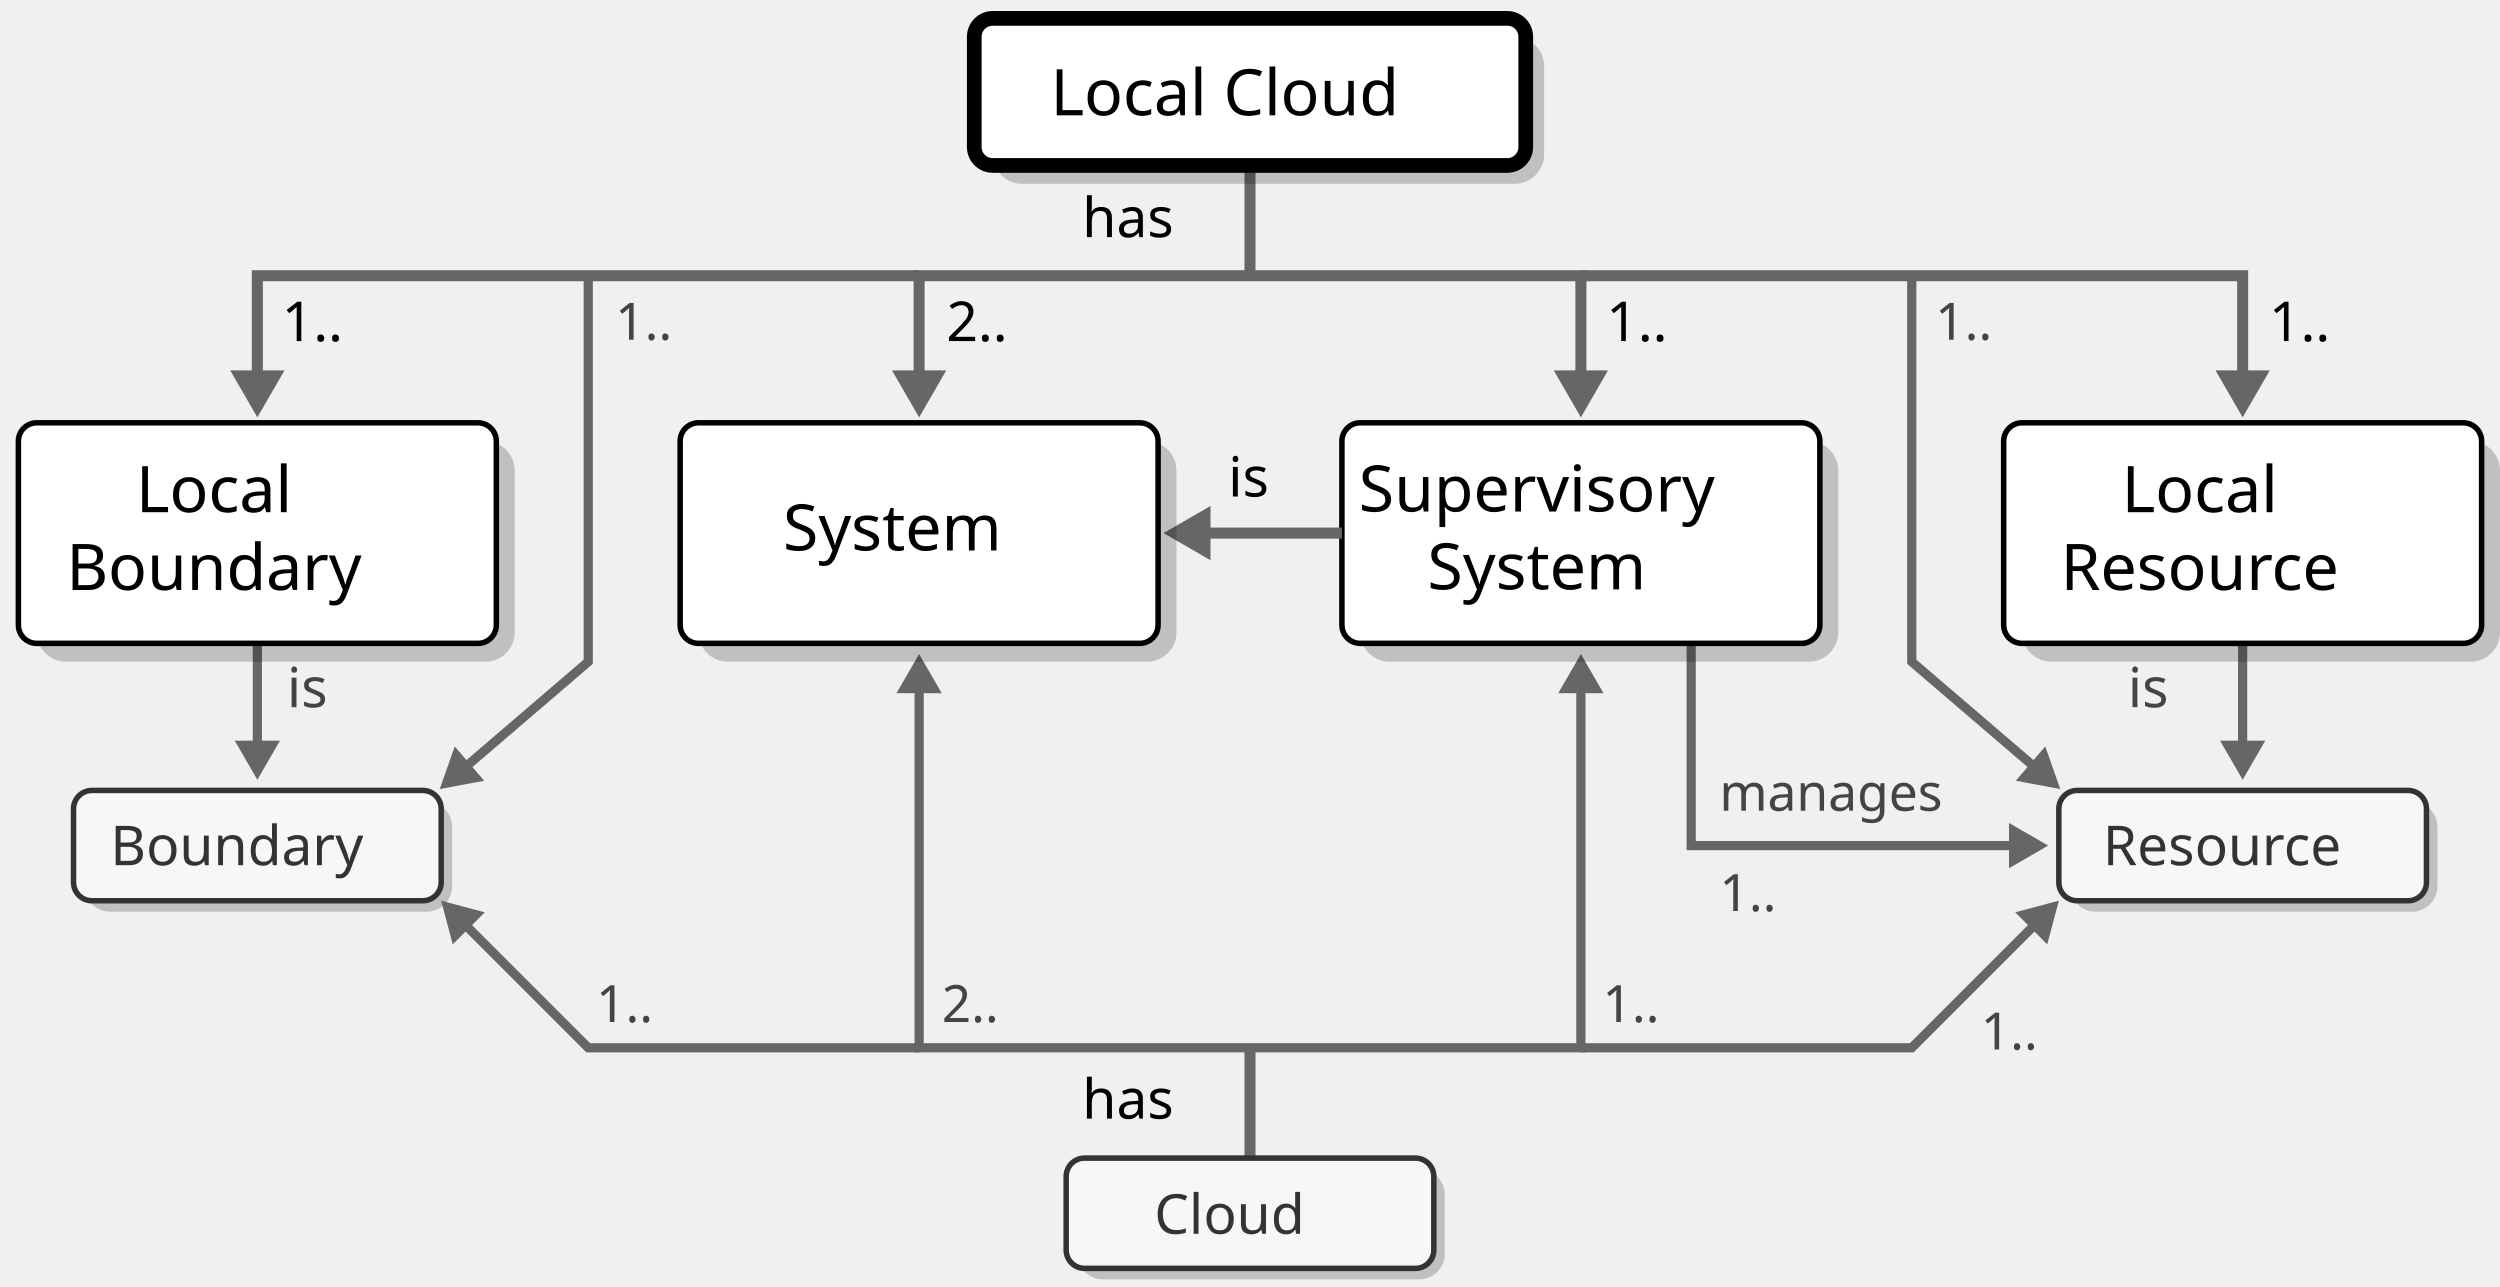
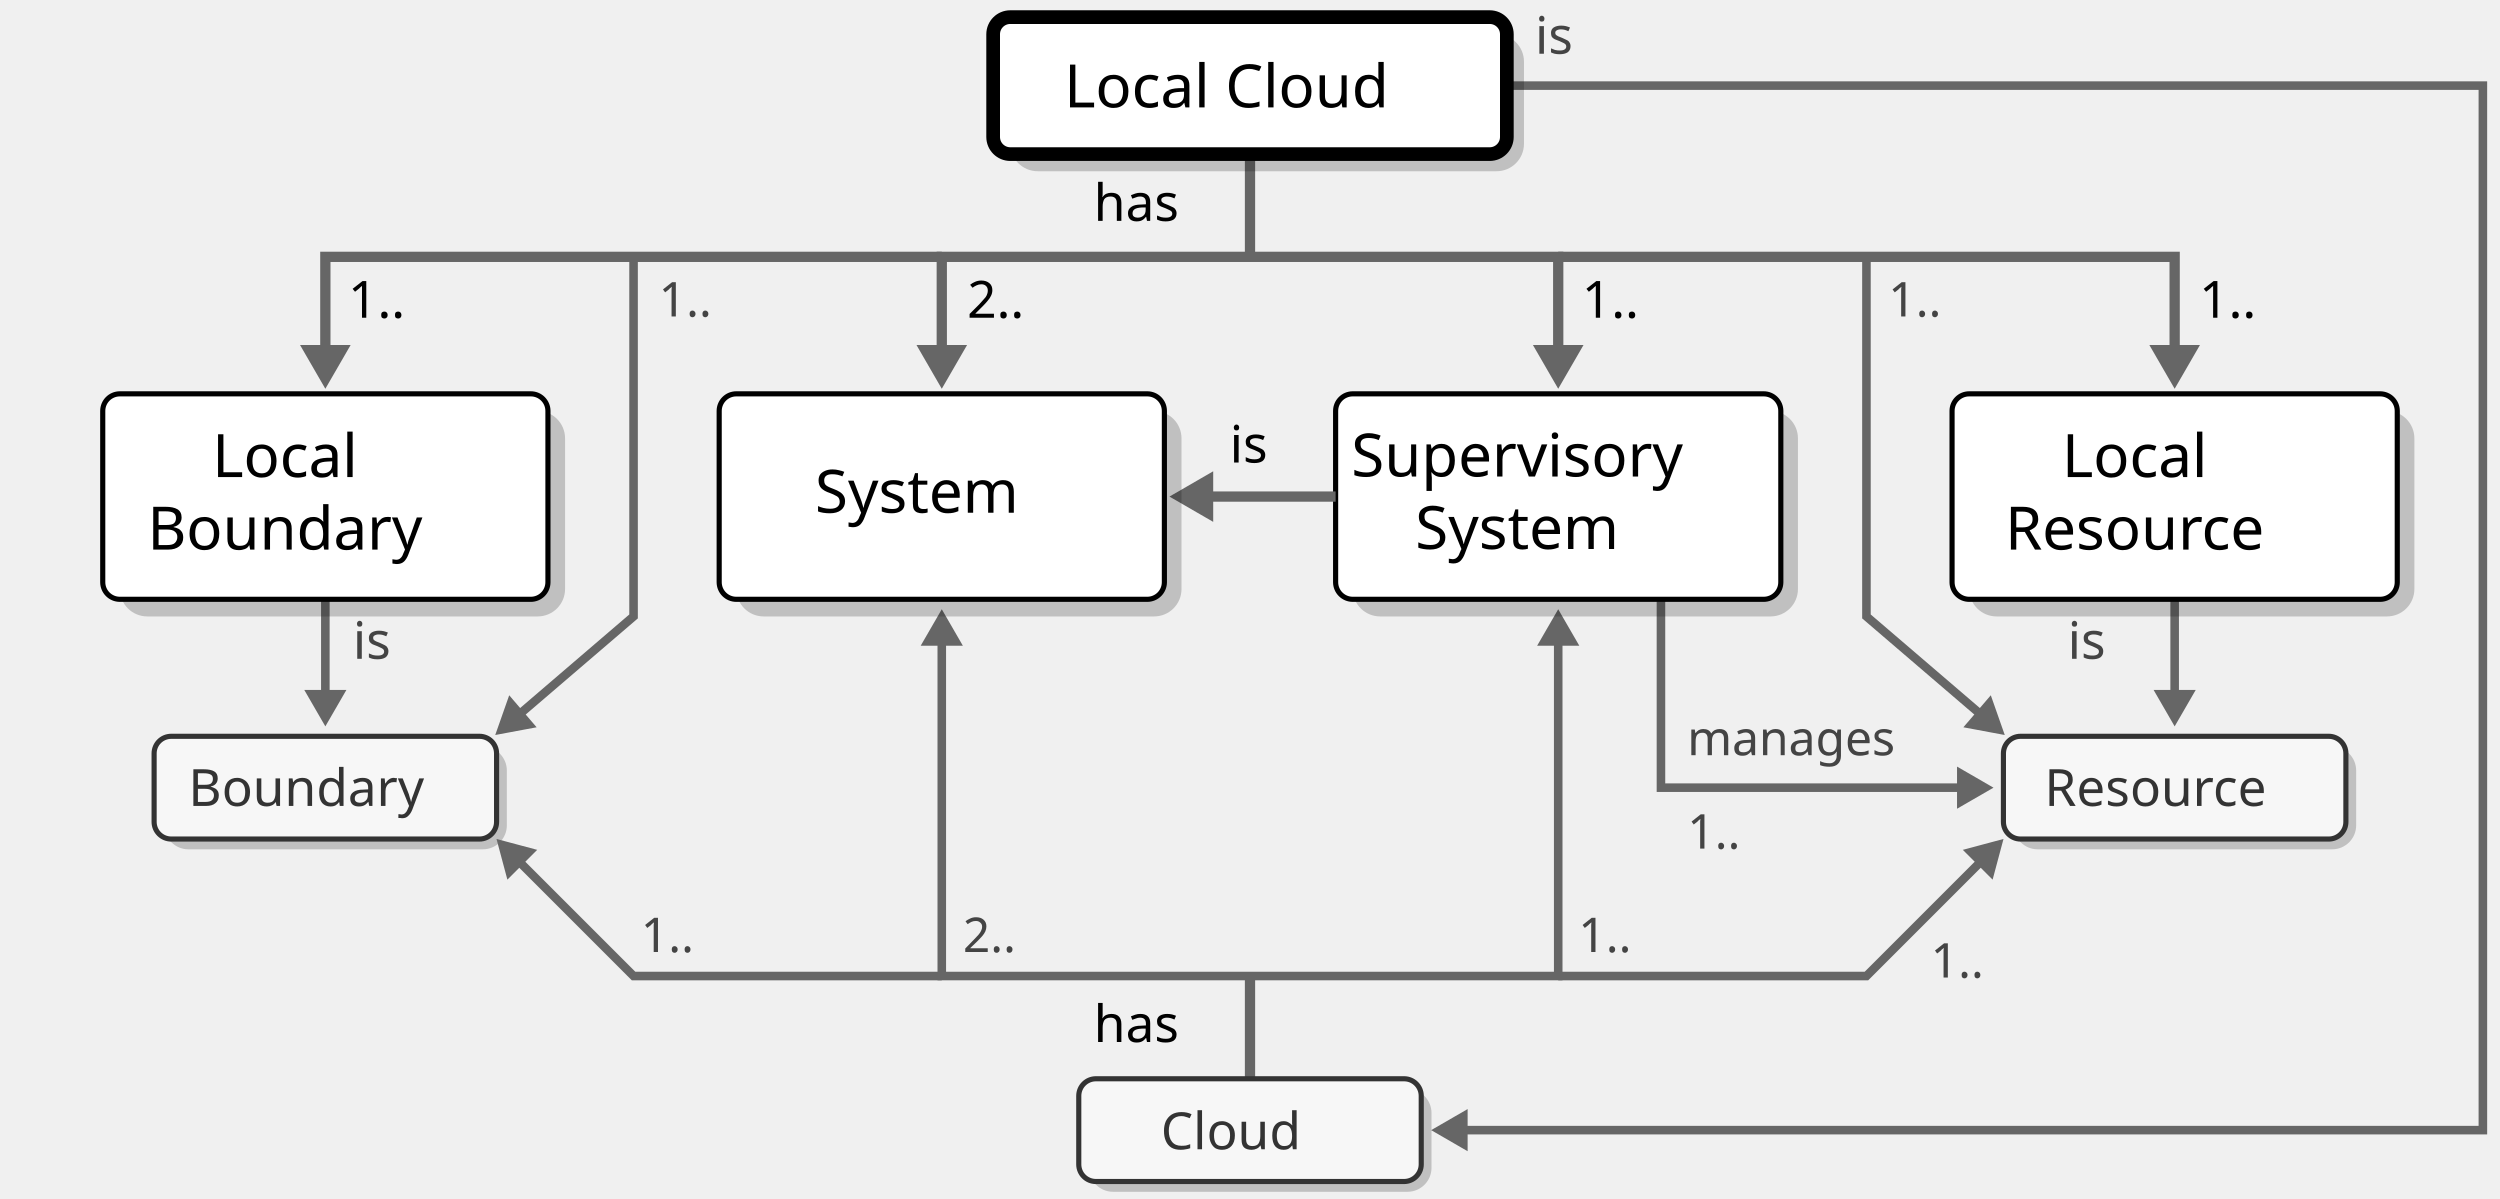
- <svg xmlns="http://www.w3.org/2000/svg" xmlns:xlink="http://www.w3.org/1999/xlink" width="136mm" height="70mm" version="1.1" viewBox="0 0 136 70" id="svg162">
+ <svg xmlns="http://www.w3.org/2000/svg" xmlns:xlink="http://www.w3.org/1999/xlink" width="146mm" height="70mm" version="1.1" viewBox="0 0 146 70" id="svg162">
  <defs id="defs5">
    <marker id="a" overflow="visible" orient="auto">
      <path transform="scale(0.4)" d="M 5.77,0 -2.88,5 V -5 Z" fill="context-stroke" fill-rule="evenodd" stroke="context-stroke" stroke-width="1pt" id="path2" />
    </marker>
    <marker id="e" overflow="visible" orient="auto">
      <path transform="scale(0.4)" d="M 5.77,0 -2.88,5 V -5 Z" fill="context-stroke" fill-rule="evenodd" stroke="context-stroke" stroke-width="1pt" id="path824" />
    </marker>
    <marker id="a-2" overflow="visible" orient="auto">
      <path transform="scale(0.4)" d="M 5.77,0 -2.88,5 V -5 Z" fill="context-stroke" fill-rule="evenodd" stroke="context-stroke" stroke-width="1pt" id="path2-3" />
    </marker>
    <marker id="a-3" overflow="visible" orient="auto">
      <path transform="scale(0.4)" d="M 5.77,0 -2.88,5 V -5 Z" fill="context-stroke" fill-rule="evenodd" stroke="context-stroke" stroke-width="1pt" id="path2-2" />
    </marker>
    <marker id="a-34" overflow="visible" orient="auto">
      <path transform="scale(0.4)" d="M 5.77,0 -2.88,5 V -5 Z" fill="context-stroke" fill-rule="evenodd" stroke="context-stroke" stroke-width="1pt" id="path2-37" />
    </marker>
    <marker id="a-0" overflow="visible" orient="auto">
      <path transform="scale(0.4)" d="M 5.77,0 -2.88,5 V -5 Z" fill="context-stroke" fill-rule="evenodd" stroke="context-stroke" stroke-width="1pt" id="path2-1" />
    </marker>
  </defs>
+   <path d="M 88,5 H 145 V 66 H 85" marker-end="url(#a-0)" id="path1044" style="fill:none;stroke:#666666;stroke-width:0.5;stroke-miterlimit:4;stroke-dasharray:none;marker-end:url(#a-0)" />
  <use x="0" y="0" xlink:href="#g17494" id="use19802" transform="translate(54,-20)" width="100%" height="100%" />
  <use x="0" y="0" xlink:href="#g17494" id="use19800" transform="translate(-54,-20)" width="100%" height="100%" />
-   <path style="fill:none;stroke:#666666;stroke-width:0.6;stroke-linecap:butt;stroke-linejoin:miter;stroke-miterlimit:4;stroke-dasharray:none;stroke-opacity:1" d="M 68,9 V 15" id="path24999" />
+   <path style="fill:none;stroke:#666666;stroke-width:0.6;stroke-linecap:butt;stroke-linejoin:miter;stroke-miterlimit:4;stroke-dasharray:none;stroke-opacity:1" d="M 73,9 V 15" id="path24999" />
  <use x="0" y="0" xlink:href="#path25081-9" id="use26566" transform="translate(108)" width="100%" height="100%" style="stroke-width:1;stroke-miterlimit:4;stroke-dasharray:none" />
-   <path d="M 92,35 V 46 H 110" marker-end="url(#a)" id="path3155" style="fill:none;stroke:#666666;stroke-width:0.5;stroke-miterlimit:4;stroke-dasharray:none" />
-   <use x="0" y="0" xlink:href="#g26347" id="use26349" transform="matrix(-1,0,0,1,136,4e-7)" width="100%" height="100%" />
+   <path d="M 97,35 V 46 H 115" marker-end="url(#a)" id="path3155" style="fill:none;stroke:#666666;stroke-width:0.5;stroke-miterlimit:4;stroke-dasharray:none" />
+   <use x="0" y="0" xlink:href="#g26347" id="use26349" transform="matrix(-1,0,0,1,146,4e-7)" width="100%" height="100%" />
  <use x="0" y="0" xlink:href="#g17080" id="use17086" transform="translate(108)" width="100%" height="100%" />
  <use x="0" y="0" xlink:href="#g17080" id="use17084" transform="translate(72)" width="100%" height="100%" />
-   <g id="g26347" transform="translate(-15)">
+   <g id="g26347" transform="translate(-9.999999)">
    <path d="M 83,57 H 65 L 65,37" marker-end="url(#a-34)" id="path21818-7" style="fill:none;stroke:#666666;stroke-width:0.5;stroke-miterlimit:4;stroke-dasharray:none;marker-end:url(#a-34)" />
-     <path d="m 65,57 -18,0 -7,-7" marker-end="url(#a-34)" id="path26244" style="fill:none;stroke:#666666;stroke-width:0.5;stroke-miterlimit:4;stroke-dasharray:none;marker-end:url(#a-34)" />
+     <path d="m 65,57 h -18 l -7,-7" marker-end="url(#a-34)" id="path26244" style="fill:none;stroke:#666666;stroke-width:0.5;stroke-miterlimit:4;stroke-dasharray:none;marker-end:url(#a-34)" />
  </g>
-   <path d="M 73,29 H 65" marker-end="url(#a)" id="path29980" style="fill:none;stroke:#666666;stroke-width:0.6;stroke-miterlimit:4;stroke-dasharray:none" />
+   <path d="M 78,29 H 70" marker-end="url(#a)" id="path29980" style="fill:none;stroke:#666666;stroke-width:0.6;stroke-miterlimit:4;stroke-dasharray:none" />
  <use x="0" y="0" xlink:href="#g17080" id="use17082" transform="translate(36)" width="100%" height="100%" />
-   <rect id="rect940" x="54" y="2" width="30" height="8" rx="1.6" fill="none" opacity="0.913" stroke="#000000" stroke-linejoin="round" stroke-width="0.333" style="opacity:1;fill:#000000;fill-opacity:0.2;stroke-width:0.8;stroke-miterlimit:4;stroke-dasharray:none;stroke:none" />
-   <use x="0" y="0" xlink:href="#path24999" id="use26083" transform="translate(1.3199998e-6,48)" width="100%" height="100%" />
-   <path d="m 14,35 v 6" marker-end="url(#a-0)" id="path25081-9" style="fill:none;stroke:#666666;stroke-width:0.5;stroke-miterlimit:4;stroke-dasharray:none;marker-end:url(#a-0)" />
-   <rect id="rect45004" x="53" y="1" width="30" height="8" rx="1" fill="none" opacity="0.913" stroke="#000000" stroke-linejoin="round" stroke-width="0.333" style="opacity:1;fill:#ffffff;fill-opacity:1;stroke-width:0.8;stroke-miterlimit:4;stroke-dasharray:none" />
-   <g id="g17494">
+   <rect id="rect940" x="59" y="2" width="30" height="8" rx="1.6" fill="none" opacity="0.913" stroke="#000000" stroke-linejoin="round" stroke-width="0.333" style="opacity:1;fill:#000000;fill-opacity:0.2;stroke:none;stroke-width:0.8;stroke-miterlimit:4;stroke-dasharray:none" />
+   <use x="0" y="0" xlink:href="#path24999" id="use26083" transform="translate(1.2940395e-6,48)" width="100%" height="100%" />
+   <path d="m 19,35 v 6" marker-end="url(#a-0)" id="path25081-9" style="fill:none;stroke:#666666;stroke-width:0.5;stroke-miterlimit:4;stroke-dasharray:none;marker-end:url(#a-0)" />
+   <rect id="rect45004" x="58" y="1" width="30" height="8" rx="1" fill="none" opacity="0.913" stroke="#000000" stroke-linejoin="round" stroke-width="0.333" style="opacity:1;fill:#ffffff;fill-opacity:1;stroke-width:0.8;stroke-miterlimit:4;stroke-dasharray:none" />
+   <g id="g17494" transform="translate(5)">
    <rect id="rect17088" x="58.6" y="63.6" width="20" height="6" rx="1.4" fill="none" opacity="0.913" stroke="#000000" stroke-linejoin="round" stroke-width="0.333" style="opacity:1;fill:#000000;fill-opacity:0.2;stroke:none;stroke-width:0.3;stroke-miterlimit:4;stroke-dasharray:none;stroke-opacity:1" />
    <rect id="use8966" x="58" y="63" width="20" height="6" rx="1" fill="none" opacity="0.913" stroke="#000000" stroke-linejoin="round" stroke-width="0.333" style="opacity:1;fill:#f7f7f7;fill-opacity:1;stroke:#333333;stroke-width:0.3;stroke-miterlimit:4;stroke-dasharray:none;stroke-opacity:1" />
  </g>
-   <text x="68.051" y="67.117" font-size="3.5px" style="font-size:3px;line-height:1.25;font-family:sans-serif;stroke-width:0.265" xml:space="preserve" id="text8978">
-     <tspan x="68.051" y="67.117" font-size="3.5px" stroke-width="0.265" text-align="center" text-anchor="middle" id="tspan8976" style="font-size:3px;fill:#333333;fill-opacity:1">Cloud</tspan>
+   <text x="73.051" y="67.117" font-size="3.5px" style="font-size:3px;line-height:1.25;font-family:sans-serif;stroke-width:0.265" xml:space="preserve" id="text8978">
+     <tspan x="73.051" y="67.117" font-size="3.5px" stroke-width="0.265" text-align="center" text-anchor="middle" id="tspan8976" style="font-size:3px;fill:#333333;fill-opacity:1">Cloud</tspan>
  </text>
-   <text x="93.541" y="44.105" style="font-size:2.8px;line-height:1.25;font-family:sans-serif;stroke-width:0.265" xml:space="preserve" id="use32783">
-     <tspan x="93.541" y="44.105" stroke-width="0.265" id="tspan6742" style="font-size:2.8px;fill:#444444;fill-opacity:1">manages</tspan>
+   <text x="98.541" y="44.105" style="font-size:2.8px;line-height:1.25;font-family:sans-serif;stroke-width:0.265" xml:space="preserve" id="use32783">
+     <tspan x="98.541" y="44.105" stroke-width="0.265" id="tspan6742" style="font-size:2.8px;fill:#444444;fill-opacity:1">manages</tspan>
  </text>
-   <text x="67.987" y="6.272" font-size="3.5px" style="line-height:1.25;font-family:sans-serif;stroke-width:0.265" xml:space="preserve" id="text44012">
-     <tspan x="67.987" y="6.272" font-size="3.5px" stroke-width="0.265" text-align="center" text-anchor="middle" id="tspan44010">Local Cloud</tspan>
+   <text x="72.987" y="6.272" font-size="3.5px" style="line-height:1.25;font-family:sans-serif;stroke-width:0.265" xml:space="preserve" id="text44012">
+     <tspan x="72.987" y="6.272" font-size="3.5px" stroke-width="0.265" text-align="center" text-anchor="middle" id="tspan44010">Local Cloud</tspan>
  </text>
-   <g id="g17080">
+   <g id="g17080" transform="translate(5)">
    <rect id="rect16734" x="2" y="24" width="26" height="12" rx="1.6" fill="none" opacity="0.913" stroke="#000000" stroke-linejoin="round" stroke-width="0.333" style="opacity:1;fill:#000000;fill-opacity:0.2;stroke:none;stroke-width:0.8;stroke-miterlimit:4;stroke-dasharray:none" />
    <rect id="rect1588" x="1" y="23" width="26" height="12" rx="1" fill="none" opacity="0.913" stroke="#000000" stroke-linejoin="round" stroke-width="0.333" style="opacity:1;fill:#ffffff;fill-opacity:1;stroke-width:0.3;stroke-miterlimit:4;stroke-dasharray:none" />
  </g>
-   <text x="49.915" y="29.943" font-size="3.5px" style="line-height:1.25;font-family:sans-serif;stroke-width:0.265" xml:space="preserve" id="text6384">
-     <tspan x="49.915" y="29.943" font-size="3.5px" stroke-width="0.265" text-align="center" text-anchor="middle" id="tspan6382">System</tspan>
+   <text x="54.915" y="29.943" font-size="3.5px" style="line-height:1.25;font-family:sans-serif;stroke-width:0.265" xml:space="preserve" id="text6384">
+     <tspan x="54.915" y="29.943" font-size="3.5px" stroke-width="0.265" text-align="center" text-anchor="middle" id="tspan6382">System</tspan>
  </text>
-   <g id="g13806" transform="translate(-5.6325678e-8,0.07305068)">
+   <g id="g13806" transform="translate(5,0.07305068)">
    <text x="13.915" y="27.788" font-size="3.5px" style="line-height:1.25;font-family:sans-serif;stroke-width:0.265" xml:space="preserve" id="text1592">
      <tspan x="13.915" y="27.788" font-size="3.5px" stroke-width="0.265" text-align="center" text-anchor="middle" id="tspan1590">Local</tspan>
    </text>
    <text x="13.915" y="32.021" font-size="3.5px" style="line-height:1.25;font-family:sans-serif;stroke-width:0.265" xml:space="preserve" id="text10194">
      <tspan x="13.915" y="32.021" font-size="3.5px" stroke-width="0.265" text-align="center" text-anchor="middle" id="tspan10192">Boundary</tspan>
    </text>
  </g>
-   <g id="g14480" transform="translate(71.96669,0.03887131)">
+   <g id="g14480" transform="translate(76.96669,0.03887131)">
    <text x="13.915" y="27.788" font-size="3.5px" style="line-height:1.25;font-family:sans-serif;stroke-width:0.265" xml:space="preserve" id="text14474">
      <tspan x="13.915" y="27.788" font-size="3.5px" stroke-width="0.265" text-align="center" text-anchor="middle" id="tspan14472">Supervisory</tspan>
    </text>
    <text x="13.915" y="32.021" font-size="3.5px" style="line-height:1.25;font-family:sans-serif;stroke-width:0.265" xml:space="preserve" id="text14478">
      <tspan x="13.915" y="32.021" font-size="3.5px" stroke-width="0.265" text-align="center" text-anchor="middle" id="tspan14476">System</tspan>
    </text>
  </g>
-   <g id="g16110" transform="translate(108.0231,0.07305003)">
+   <g id="g16110" transform="translate(113.0231,0.07305003)">
    <text x="13.915" y="27.788" font-size="3.5px" style="line-height:1.25;font-family:sans-serif;stroke-width:0.265" xml:space="preserve" id="text16104">
      <tspan x="13.915" y="27.788" font-size="3.5px" stroke-width="0.265" text-align="center" text-anchor="middle" id="tspan16102">Local</tspan>
    </text>
    <text x="13.915" y="32.021" font-size="3.5px" style="line-height:1.25;font-family:sans-serif;stroke-width:0.265" xml:space="preserve" id="text16108">
      <tspan x="13.915" y="32.021" font-size="3.5px" stroke-width="0.265" text-align="center" text-anchor="middle" id="tspan16106">Resource</tspan>
    </text>
  </g>
-   <text x="73.383" y="27.012" style="font-size:3px;line-height:1.25;font-family:sans-serif;stroke-width:0.265" xml:space="preserve" id="text21034">
-     <tspan x="71.373" y="27.012" stroke-width="0.265" id="tspan21032" style="text-align:end;text-anchor:end">is</tspan>
+   <text x="78.383" y="27.012" style="font-size:3px;line-height:1.25;font-family:sans-serif;stroke-width:0.265" xml:space="preserve" id="text21034">
+     <tspan x="76.373" y="27.012" stroke-width="0.265" id="tspan21032" style="text-align:end;text-anchor:end">is</tspan>
  </text>
-   <text x="122.051" y="47.068" font-size="3.5px" style="font-size:3px;line-height:1.25;font-family:sans-serif;stroke-width:0.265" xml:space="preserve" id="text22501">
-     <tspan x="122.051" y="47.068" font-size="3.5px" stroke-width="0.265" text-align="center" text-anchor="middle" id="tspan22499" style="font-size:3px;fill:#333333;fill-opacity:1">Resource</tspan>
+   <text x="127.051" y="47.068" font-size="3.5px" style="font-size:3px;line-height:1.25;font-family:sans-serif;stroke-width:0.265" xml:space="preserve" id="text22501">
+     <tspan x="127.051" y="47.068" font-size="3.5px" stroke-width="0.265" text-align="center" text-anchor="middle" id="tspan22499" style="font-size:3px;fill:#333333;fill-opacity:1">Resource</tspan>
  </text>
-   <text x="14.051" y="47.068" font-size="3.5px" style="font-size:3px;line-height:1.25;font-family:sans-serif;stroke-width:0.265" xml:space="preserve" id="text23709">
-     <tspan x="14.051" y="47.068" font-size="3.5px" stroke-width="0.265" text-align="center" text-anchor="middle" id="tspan23707" style="font-size:3px;fill:#333333;fill-opacity:1">Boundary</tspan>
+   <text x="19.051" y="47.068" font-size="3.5px" style="font-size:3px;line-height:1.25;font-family:sans-serif;stroke-width:0.265" xml:space="preserve" id="text23709">
+     <tspan x="19.051" y="47.068" font-size="3.5px" stroke-width="0.265" text-align="center" text-anchor="middle" id="tspan23707" style="font-size:3px;fill:#333333;fill-opacity:1">Boundary</tspan>
  </text>
-   <g id="g25336" transform="translate(-15)">
+   <g id="g25336" transform="translate(-9.999999)">
    <path d="M 83,15 H 65 v 6" marker-end="url(#a)" id="path21818" style="fill:none;stroke:#666666;stroke-width:0.6;stroke-miterlimit:4;stroke-dasharray:none" />
    <path d="M 65,15 H 29 v 6" marker-end="url(#a)" id="path25081" style="fill:none;stroke:#666666;stroke-width:0.6;stroke-miterlimit:4;stroke-dasharray:none" />
  </g>
-   <use x="0" y="0" xlink:href="#g25336" id="use25338" transform="matrix(-1,0,0,1,136,-2.1e-7)" width="100%" height="100%" />
-   <text x="71.078" y="12.9" style="font-size:3px;line-height:1.25;font-family:sans-serif;stroke-width:0.265" xml:space="preserve" id="text26638">
-     <tspan x="66.194" y="12.9" stroke-width="0.265" id="tspan26636" style="text-align:end;text-anchor:end">has</tspan>
+   <use x="0" y="0" xlink:href="#g25336" id="use25338" transform="matrix(-1,0,0,1,146,-2.1e-7)" width="100%" height="100%" />
+   <text x="76.078" y="12.9" style="font-size:3px;line-height:1.25;font-family:sans-serif;stroke-width:0.265" xml:space="preserve" id="text26638">
+     <tspan x="71.194" y="12.9" stroke-width="0.265" id="tspan26636" style="text-align:end;text-anchor:end">has</tspan>
  </text>
-   <text x="17.339" y="18.555" style="font-size:3px;line-height:1.25;font-family:sans-serif;stroke-width:0.265" xml:space="preserve" id="text27236">
-     <tspan x="15.329" y="18.555" stroke-width="0.265" id="tspan27234">1..</tspan>
+   <text x="22.339" y="18.555" style="font-size:3px;line-height:1.25;font-family:sans-serif;stroke-width:0.265" xml:space="preserve" id="text27236">
+     <tspan x="20.329" y="18.555" stroke-width="0.265" id="tspan27234">1..</tspan>
  </text>
-   <text x="53.496" y="18.555" style="font-size:3px;line-height:1.25;font-family:sans-serif;stroke-width:0.265" xml:space="preserve" id="text27694">
-     <tspan x="51.486" y="18.555" stroke-width="0.265" id="tspan27692">2..</tspan>
+   <text x="58.496" y="18.555" style="font-size:3px;line-height:1.25;font-family:sans-serif;stroke-width:0.265" xml:space="preserve" id="text27694">
+     <tspan x="56.486" y="18.555" stroke-width="0.265" id="tspan27692">2..</tspan>
  </text>
-   <text x="89.394" y="18.555" style="font-size:3px;line-height:1.25;font-family:sans-serif;stroke-width:0.265" xml:space="preserve" id="text28108">
-     <tspan x="87.384" y="18.555" stroke-width="0.265" id="tspan28106">1..</tspan>
+   <text x="94.394" y="18.555" style="font-size:3px;line-height:1.25;font-family:sans-serif;stroke-width:0.265" xml:space="preserve" id="text28108">
+     <tspan x="92.384" y="18.555" stroke-width="0.265" id="tspan28106">1..</tspan>
  </text>
-   <text x="125.443" y="18.555" style="font-size:3px;line-height:1.25;font-family:sans-serif;stroke-width:0.265" xml:space="preserve" id="text28698">
-     <tspan x="123.433" y="18.555" stroke-width="0.265" id="tspan28696">1..</tspan>
+   <text x="130.443" y="18.555" style="font-size:3px;line-height:1.25;font-family:sans-serif;stroke-width:0.265" xml:space="preserve" id="text28698">
+     <tspan x="128.433" y="18.555" stroke-width="0.265" id="tspan28696">1..</tspan>
  </text>
-   <text x="15.612" y="38.472" style="font-size:3px;line-height:1.25;font-family:sans-serif;stroke-width:0.265" xml:space="preserve" id="text28702">
-     <tspan x="15.612" y="38.472" stroke-width="0.265" id="tspan28700" style="fill:#444444;fill-opacity:1">is</tspan>
+   <text x="20.612" y="38.472" style="font-size:3px;line-height:1.25;font-family:sans-serif;stroke-width:0.265" xml:space="preserve" id="text28702">
+     <tspan x="20.612" y="38.472" stroke-width="0.265" id="tspan28700" style="fill:#444444;fill-opacity:1">is</tspan>
  </text>
-   <text x="122.276" y="38.472" style="font-size:3px;line-height:1.25;font-family:sans-serif;stroke-width:0.265" xml:space="preserve" id="text29350">
-     <tspan x="120.308" y="38.472" stroke-width="0.265" id="tspan29348" style="text-align:end;text-anchor:end;fill:#444444;fill-opacity:1">is</tspan>
+   <text x="127.276" y="38.472" style="font-size:3px;line-height:1.25;font-family:sans-serif;stroke-width:0.265" xml:space="preserve" id="text29350">
+     <tspan x="125.308" y="38.472" stroke-width="0.265" id="tspan29348" style="text-align:end;text-anchor:end;fill:#444444;fill-opacity:1">is</tspan>
  </text>
  <use x="0" y="0" xlink:href="#text26638" id="use29352" transform="translate(0,47.95499)" width="100%" height="100%" />
-   <text x="95.551" y="49.561" style="font-size:2.8px;line-height:1.25;font-family:sans-serif;stroke-width:0.265" xml:space="preserve" id="text28698-3">
-     <tspan x="93.541" y="49.561" stroke-width="0.265" id="tspan28696-5" style="font-size:2.8px;fill:#444444;fill-opacity:1">1..</tspan>
+   <text x="100.551" y="49.561" style="font-size:2.8px;line-height:1.25;font-family:sans-serif;stroke-width:0.265" xml:space="preserve" id="text28698-3">
+     <tspan x="98.541" y="49.561" stroke-width="0.265" id="tspan28696-5" style="font-size:2.8px;fill:#444444;fill-opacity:1">1..</tspan>
  </text>
-   <text x="34.436" y="55.597" style="font-size:2.8px;line-height:1.25;font-family:sans-serif;stroke-width:0.265" xml:space="preserve" id="text19886">
-     <tspan x="32.427" y="55.597" stroke-width="0.265" id="tspan19884" style="font-size:2.8px;fill:#444444;fill-opacity:1">1..</tspan>
+   <text x="39.436" y="55.597" style="font-size:2.8px;line-height:1.25;font-family:sans-serif;stroke-width:0.265" xml:space="preserve" id="text19886">
+     <tspan x="37.427" y="55.597" stroke-width="0.265" id="tspan19884" style="font-size:2.8px;fill:#444444;fill-opacity:1">1..</tspan>
  </text>
-   <text x="53.239" y="55.597" style="font-size:2.8px;line-height:1.25;font-family:sans-serif;stroke-width:0.265" xml:space="preserve" id="text19890">
-     <tspan x="51.23" y="55.597" stroke-width="0.265" id="tspan19888" style="font-size:2.8px;fill:#444444;fill-opacity:1">2..</tspan>
+   <text x="58.239" y="55.597" style="font-size:2.8px;line-height:1.25;font-family:sans-serif;stroke-width:0.265" xml:space="preserve" id="text19890">
+     <tspan x="56.23" y="55.597" stroke-width="0.265" id="tspan19888" style="font-size:2.8px;fill:#444444;fill-opacity:1">2..</tspan>
  </text>
-   <text x="89.184" y="55.597" style="font-size:2.8px;line-height:1.25;font-family:sans-serif;stroke-width:0.265" xml:space="preserve" id="text19894">
-     <tspan x="87.174" y="55.597" stroke-width="0.265" id="tspan19892" style="font-size:2.8px;fill:#444444;fill-opacity:1">1..</tspan>
+   <text x="94.184" y="55.597" style="font-size:2.8px;line-height:1.25;font-family:sans-serif;stroke-width:0.265" xml:space="preserve" id="text19894">
+     <tspan x="92.174" y="55.597" stroke-width="0.265" id="tspan19892" style="font-size:2.8px;fill:#444444;fill-opacity:1">1..</tspan>
  </text>
-   <text x="109.762" y="57.09" style="font-size:2.8px;line-height:1.25;font-family:sans-serif;stroke-width:0.265" xml:space="preserve" id="text19898">
-     <tspan x="107.752" y="57.09" stroke-width="0.265" id="tspan19896" style="font-size:2.8px;fill:#444444;fill-opacity:1">1..</tspan>
+   <text x="114.762" y="57.09" style="font-size:2.8px;line-height:1.25;font-family:sans-serif;stroke-width:0.265" xml:space="preserve" id="text19898">
+     <tspan x="112.752" y="57.09" stroke-width="0.265" id="tspan19896" style="font-size:2.8px;fill:#444444;fill-opacity:1">1..</tspan>
  </text>
-   <path d="m 32,15 0,21 -7,6" marker-end="url(#a-0)" id="path1038" style="fill:none;stroke:#666666;stroke-width:0.5;stroke-miterlimit:4;stroke-dasharray:none;marker-end:url(#a-0)" />
-   <use x="0" y="0" xlink:href="#path1038" id="use1367" transform="matrix(-1,0,0,1,136,-1.5e-7)" width="100%" height="100%" />
-   <text x="35.477" y="18.482" style="font-size:2.8px;line-height:1.25;font-family:sans-serif;stroke-width:0.265" xml:space="preserve" id="text1371">
-     <tspan x="33.468" y="18.482" stroke-width="0.265" id="tspan1369" style="font-size:2.8px;fill:#444444;fill-opacity:1">1..</tspan>
+   <path d="m 37,15 v 21 l -7,6" marker-end="url(#a-0)" id="path1038" style="fill:none;stroke:#666666;stroke-width:0.5;stroke-miterlimit:4;stroke-dasharray:none;marker-end:url(#a-0)" />
+   <use x="0" y="0" xlink:href="#path1038" id="use1367" transform="matrix(-1,0,0,1,146,-1.5e-7)" width="100%" height="100%" />
+   <text x="40.477" y="18.482" style="font-size:2.8px;line-height:1.25;font-family:sans-serif;stroke-width:0.265" xml:space="preserve" id="text1371">
+     <tspan x="38.468" y="18.482" stroke-width="0.265" id="tspan1369" style="font-size:2.8px;fill:#444444;fill-opacity:1">1..</tspan>
  </text>
-   <text x="107.289" y="18.482" style="font-size:2.8px;line-height:1.25;font-family:sans-serif;stroke-width:0.265" xml:space="preserve" id="text1375">
-     <tspan x="105.279" y="18.482" stroke-width="0.265" id="tspan1373" style="font-size:2.8px;fill:#444444;fill-opacity:1">1..</tspan>
+   <text x="112.289" y="18.482" style="font-size:2.8px;line-height:1.25;font-family:sans-serif;stroke-width:0.265" xml:space="preserve" id="text1375">
+     <tspan x="110.279" y="18.482" stroke-width="0.265" id="tspan1373" style="font-size:2.8px;fill:#444444;fill-opacity:1">1..</tspan>
  </text>
+   <use x="0" y="0" xlink:href="#text28702" id="use1259" transform="translate(69.03571,-35.33637)" width="100%" height="100%" />
</svg>
